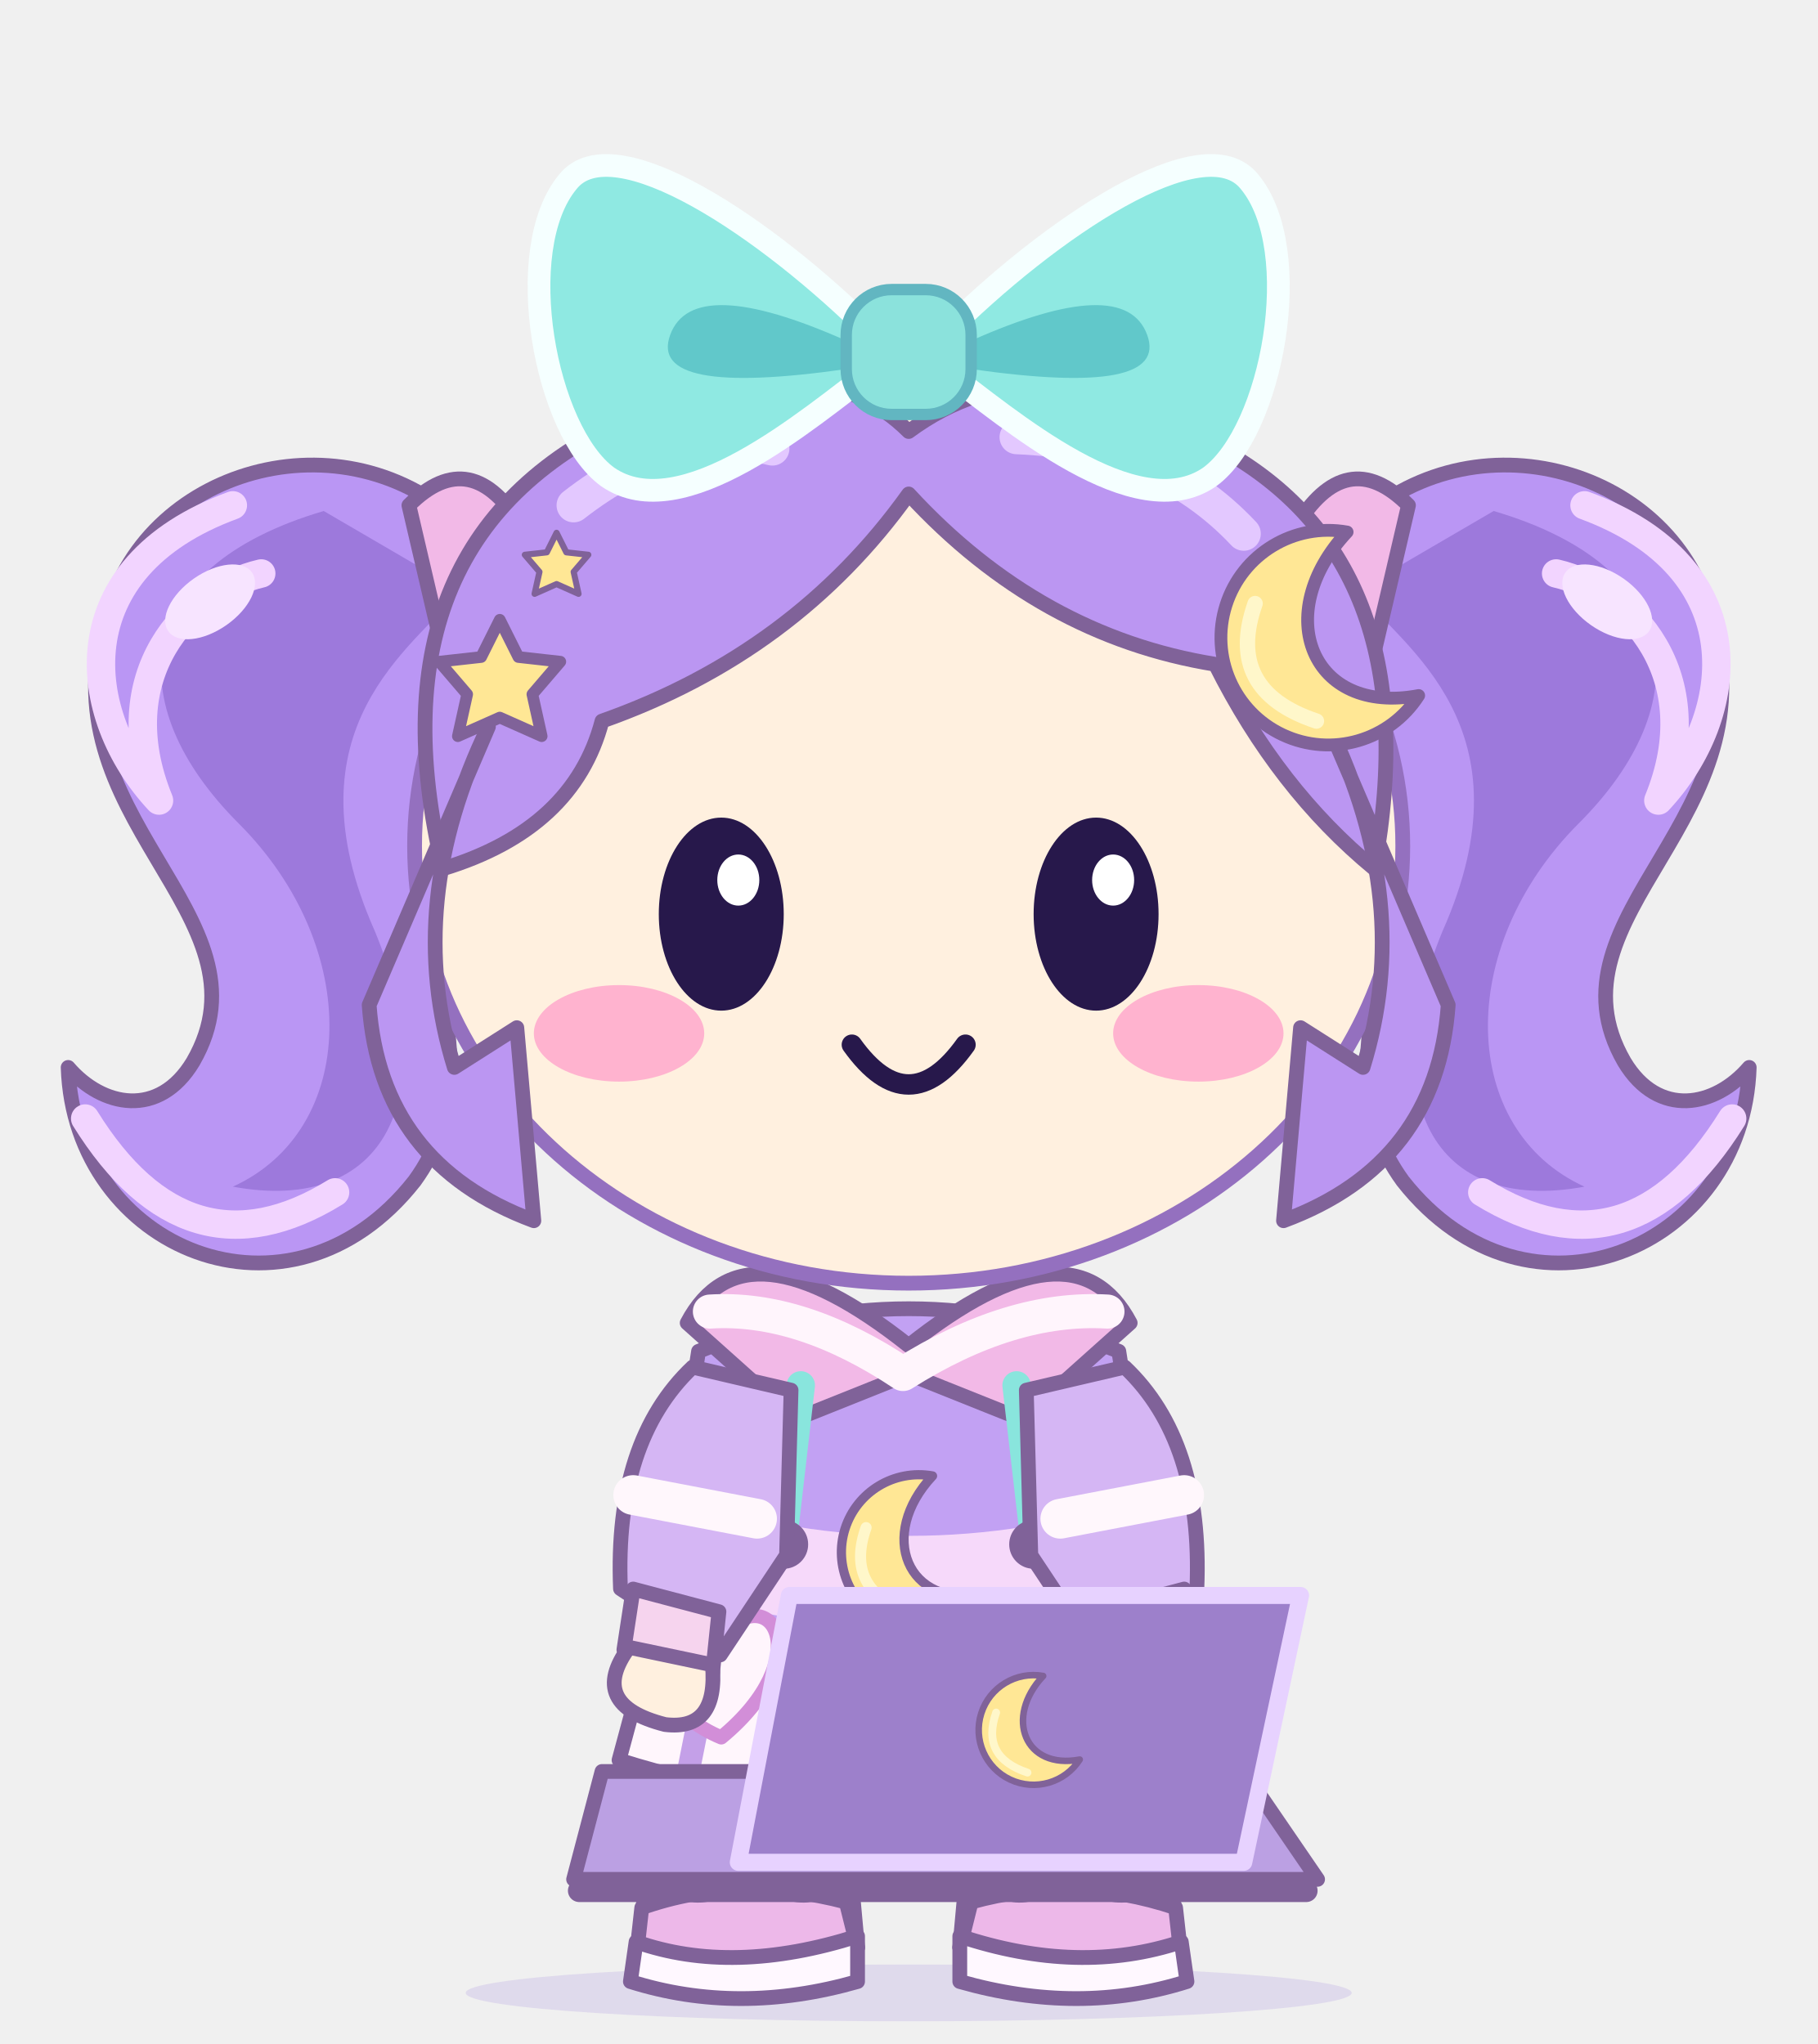
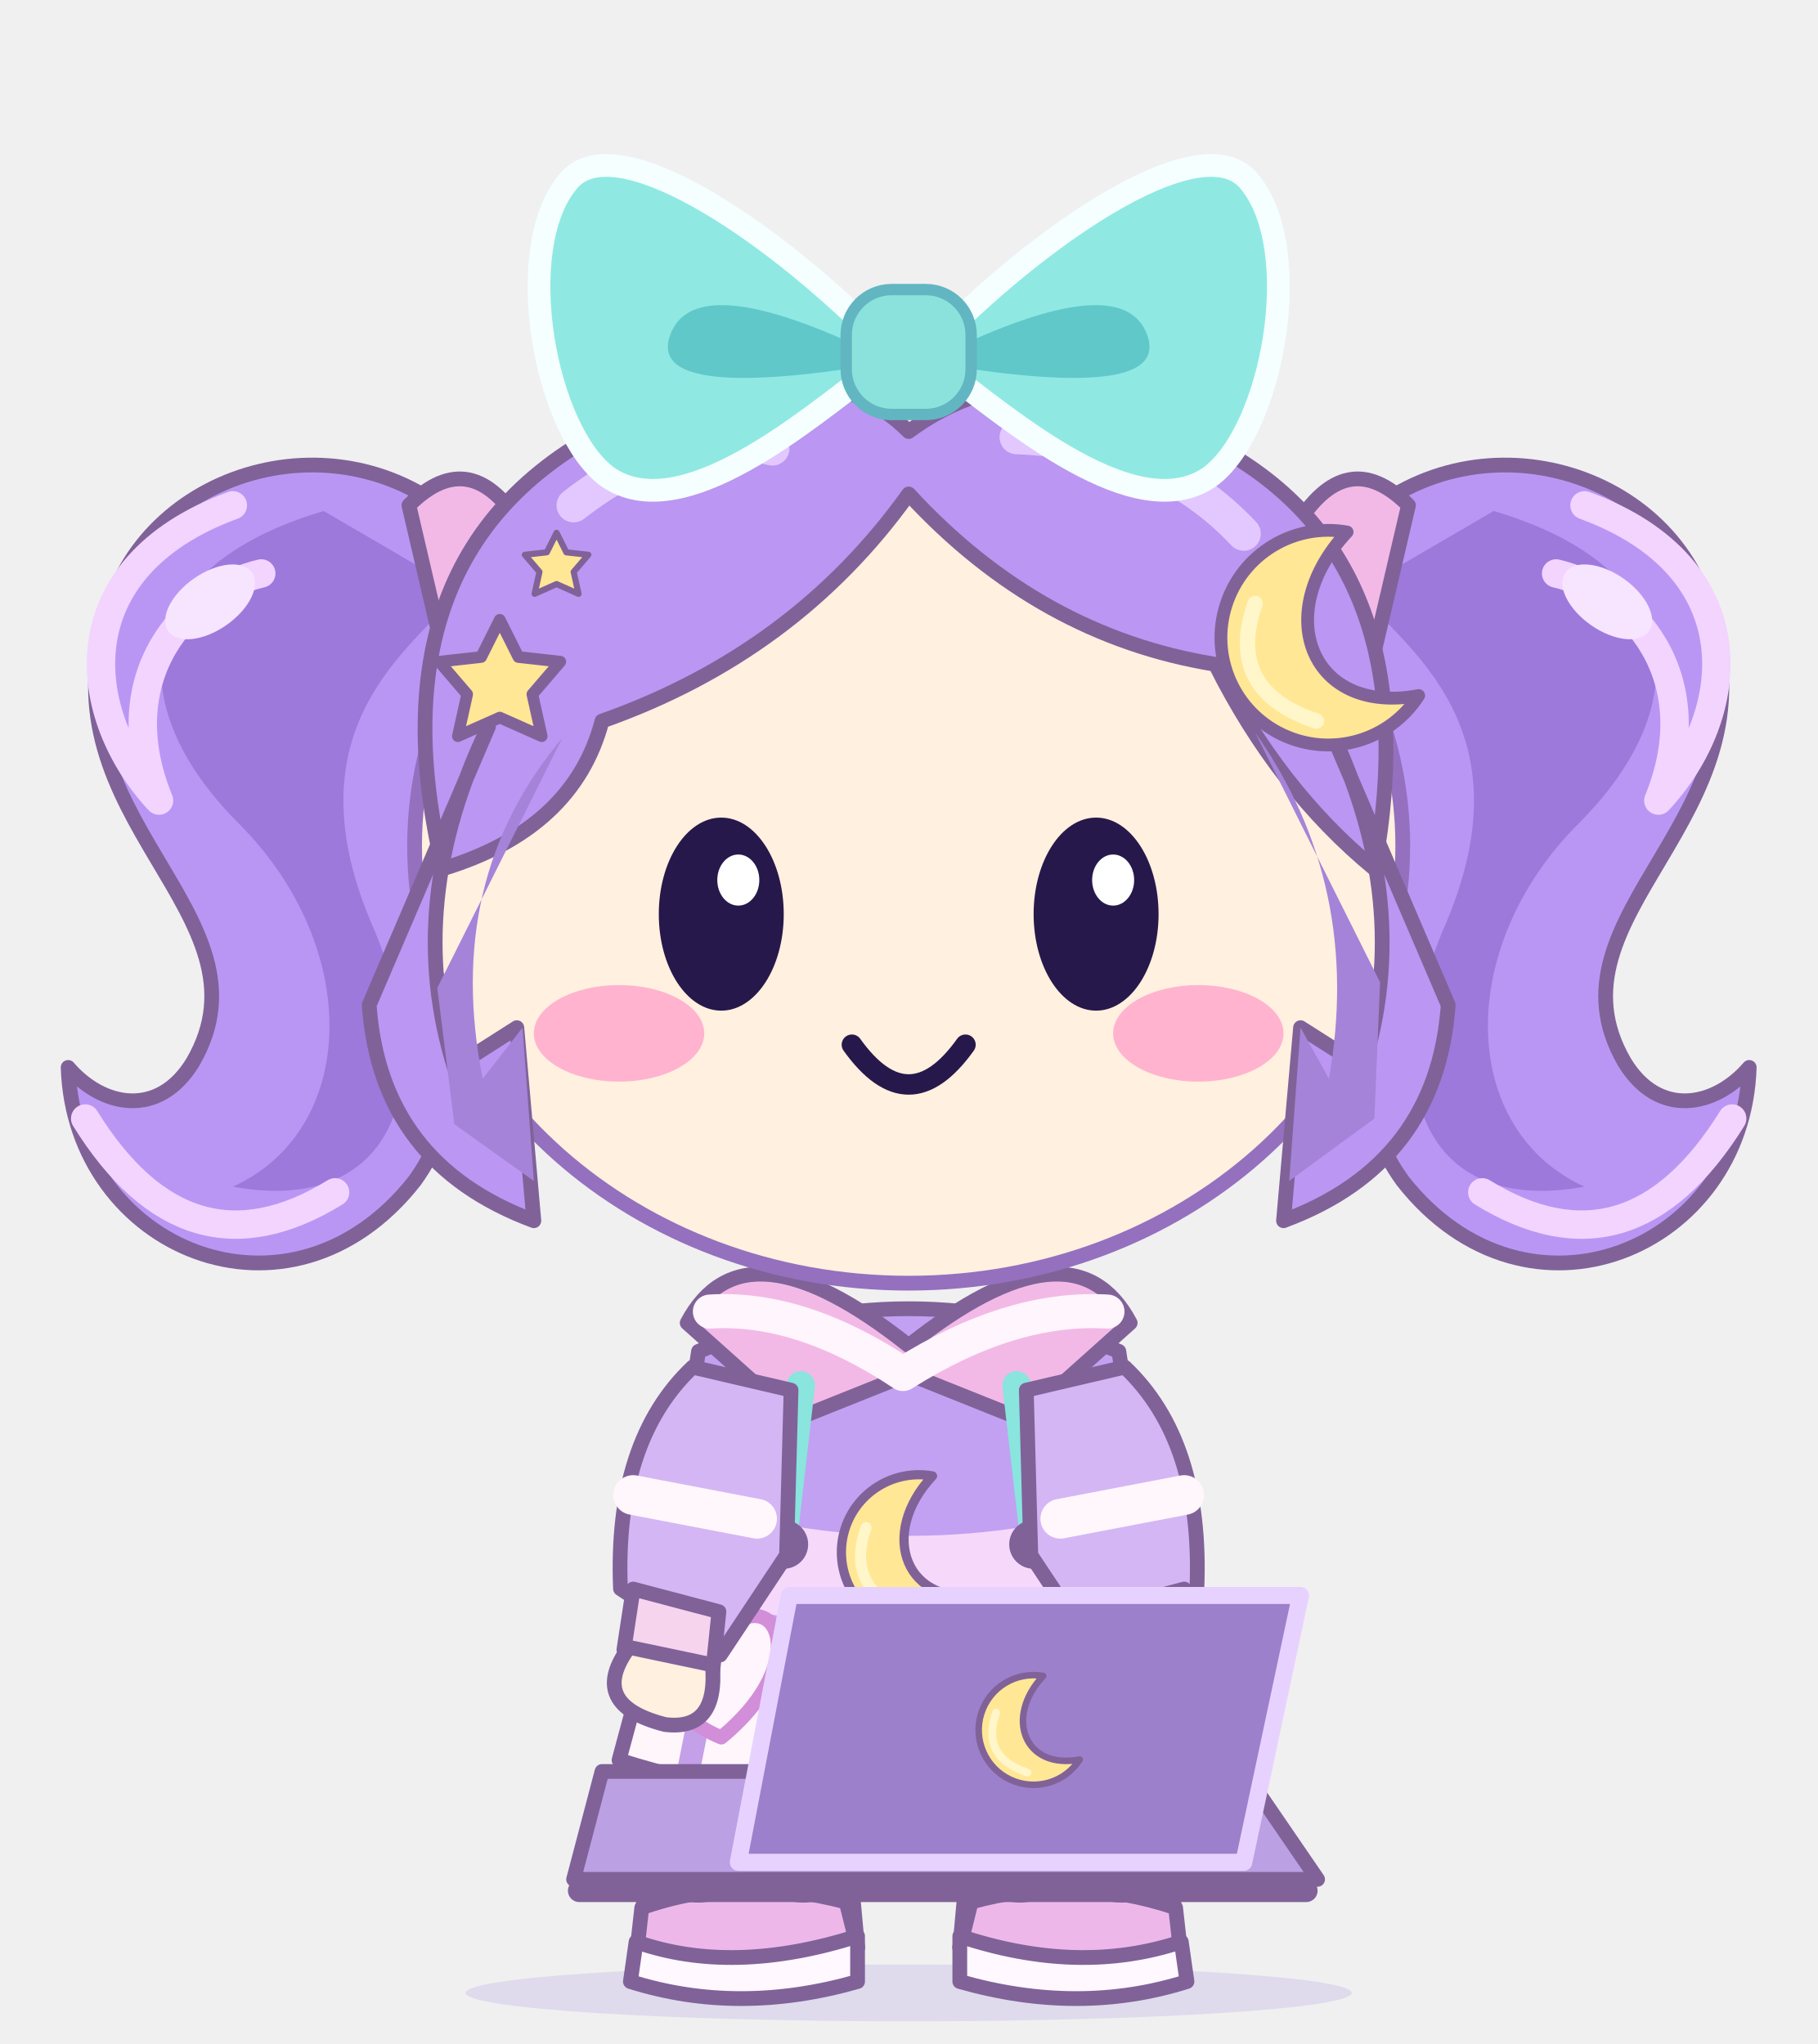
- <svg xmlns="http://www.w3.org/2000/svg" class="luna2" viewBox="0 0 320 360" preserveAspectRatio="xMidYMid meet" role="img" aria-label="Luna — working" data-state="working" data-outfit="home" data-reduced-motion="true" data-audio="unavailable" data-compact="false" data-character="luna">
+ <svg xmlns="http://www.w3.org/2000/svg" class="luna2" viewBox="0 0 320 360" preserveAspectRatio="xMidYMid meet" role="img" aria-label="Luna — working" data-character="luna" data-science-outfit="false" data-listening-disabled="false" data-state="working" data-outfit="home" data-reduced-motion="true" data-audio="unavailable" data-compact="false">
  <ellipse class="l2-ground" cx="160" cy="351" rx="78" ry="5" fill="#a58cdd" opacity=".22" />
  <g class="l2-character" fill="none" stroke="#806299" stroke-width="2.6" stroke-linecap="round" stroke-linejoin="round">
    <g transform="translate(0 0)">
      <g transform="translate(83 108)">
        <g class="l2-pigtail" style="transform-origin:0 0">
          <g transform="translate(-83 -108)">
            <path d="M83 94C62 72 26 82 19 108 7 144 49 161 34 187 28 197 18 195 12 188 13 220 51 236 73 208 89 186 68 162 78 141 88 125 101 110 83 94Z" fill="#ba96f4" />
            <path d="M57 90C23 100 21 124 42 145 64 167 63 199 41 209 68 214 78 193 66 164 50 128 73 114 81 104Z" fill="#9d79dc" stroke="none" />
            <path d="M41 89C11 100 14 126 28 141 19 119 33 104 46 101M15 197Q33 226 59 210" fill="none" stroke="#f2d4ff" stroke-width="5" />
            <ellipse cx="37" cy="106" rx="9" ry="5" transform="rotate(-35 37 106)" fill="#f7e4ff" stroke="none" />
            <path d="M72 89Q83 78 92 93L94 112 79 119Z" fill="#f2b9e7" />
          </g>
        </g>
      </g>
    </g>
    <g transform="translate(320 0) scale(-1 1)">
      <g transform="translate(83 108)">
        <g class="l2-pigtail" style="transform-origin:0 0">
          <g transform="translate(-83 -108)">
            <path d="M83 94C62 72 26 82 19 108 7 144 49 161 34 187 28 197 18 195 12 188 13 220 51 236 73 208 89 186 68 162 78 141 88 125 101 110 83 94Z" fill="#ba96f4" />
            <path d="M57 90C23 100 21 124 42 145 64 167 63 199 41 209 68 214 78 193 66 164 50 128 73 114 81 104Z" fill="#9d79dc" stroke="none" />
            <path d="M41 89C11 100 14 126 28 141 19 119 33 104 46 101M15 197Q33 226 59 210" fill="none" stroke="#f2d4ff" stroke-width="5" />
            <ellipse cx="37" cy="106" rx="9" ry="5" transform="rotate(-35 37 106)" fill="#f7e4ff" stroke="none" />
            <path d="M72 89Q83 78 92 93L94 112 79 119Z" fill="#f2b9e7" />
          </g>
        </g>
      </g>
    </g>
    <g class="l2-body">
      <g class="l2-feet">
        <path d="M123 300V324H145V300M175 300V324H197V300" fill="#fff0df" />
        <path d="M117 320Q132 313 149 321L151 343Q136 351 112 345L114 330Z M171 321Q188 313 203 320L206 330 208 345Q184 351 169 343Z" fill="#c2a1f3" />
        <path d="M113 336Q130 330 149 335L151 343Q132 350 112 345ZM171 335Q189 330 207 336L208 345Q189 350 169 343Z" fill="#edb8e9" />
        <path d="M112 342Q129 348 151 341V349Q130 355 111 349ZM169 341Q190 348 208 342L209 349Q190 355 169 349Z" fill="#fff8ff" />
        <g fill="#94e6e0" stroke-width="1.8">
          <path d="M132 326Q116 315 117 327T132 331Q147 339 146 327T132 326ZM188 326Q173 315 174 327T188 331Q203 339 202 327T188 326Z" />
          <circle cx="132" cy="329" r="4" />
          <circle cx="188" cy="329" r="4" />
+         </g>
+         <g class="liam-laces" fill="none" stroke="#f6f7ff" stroke-width="2.5">
+           <path d="m121 323 20 2m-21 3 21 2m38-5 20-2m-20 7 21-2" />
        </g>
      </g>
      <g class="l2-outfit-home">
        <path d="M123 238Q160 223 197 238L207 302Q160 318 113 302Z" fill="#c2a1f3" />
        <path d="M116 284Q158 298 204 284L211 310Q160 326 109 310Z" fill="#fff6fc" />
        <path d="M124 298 121 313M143 302 141 317M178 302 180 317M196 298 199 313" fill="none" stroke="#c4a0e8" stroke-width="4" />
        <path d="M120 264Q160 277 201 264V280Q160 293 118 280Z" fill="#f6d9fa" stroke="none" />
        <path d="M121 233Q131 214 160 237 189 214 199 233L180 250 160 242 140 250Z" fill="#f2b9e7" />
        <path d="M125 231Q141 230 159 242 178 230 195 231" fill="none" stroke="#fff5fc" stroke-width="6" />
        <path d="M141 244 138 270M179 244 182 270" fill="none" stroke="#89e5dd" stroke-width="5" />
        <circle cx="138" cy="272" r="3" fill="#89e5dd" />
        <circle cx="182" cy="272" r="3" fill="#89e5dd" />
        <path transform="translate(159 271) scale(0.65)" d="M8-17A21 21 0 1 0 22 15C1 19-7-1 8-17Z" fill="#ffe795" stroke="#806299" stroke-width="2.5" />
        <path transform="translate(159 271) scale(0.65)" d="M-10-3Q-16 14 2 20" fill="none" stroke="#fff7ca" stroke-width="3" />
        <g class="l2-detail" fill="#fff5fc" stroke="#d28ed8" stroke-width="2.5">
          <path d="M122 289C108 275 110 299 127 306 144 292 136 278 127 288Z" />
          <path d="M191 289C177 275 179 299 196 306 213 292 205 278 196 288Z" />
        </g>
      </g>
      <g class="l2-outfit-enterprise">
        <path d="M124 282H196L205 311Q160 323 115 311Z" fill="#8a73b6" />
        <path d="M126 235Q160 225 194 235L201 294Q180 304 160 293 140 304 119 294Z" fill="#9981c3" />
        <path d="M143 231 160 259 177 231Z" fill="#fff6fc" />
        <path d="M137 233 148 251 140 258 160 283 151 241M183 233 172 251 180 258 160 283 169 241" fill="#bfa0eb" />
        <path d="M151 240 160 247 169 240 168 255 160 250 152 255Z" fill="#8de3da" />
        <circle cx="160" cy="283" r="2.6" fill="#ffdfa3" stroke="none" />
        <path d="M126 281H140M180 281H194" stroke="#d9c2f5" stroke-width="3" />
        <g class="l2-detail">
          <path d="M179 250V268" stroke="#8de3da" stroke-width="3" />
          <rect x="172" y="263" width="17" height="22" rx="3" fill="#fff8ee" />
          <circle cx="180.5" cy="270" r="3" fill="#c3a3ef" stroke="none" />
          <path d="M176 278H185" stroke="#8de3da" />
        </g>
      </g>
+       <g class="liam-clothes">
+         <path d="M123 286H197L199 322H174L166 304H154L146 322H121Z" fill="#697cc0" />
+         <path d="M127 303v14m66-14v14M160 293v9" stroke="#485d9d" />
+         <path d="M123 238Q160 223 197 238L207 302Q160 318 113 302Z" fill="#7d91d6" />
+         <path d="M121 233Q131 214 160 237 189 214 199 233L180 250 160 242 140 250Z" fill="#657bbd" />
+         <path d="M125 231Q141 230 159 242 178 230 195 231" fill="none" stroke="#d6e3ff" stroke-width="5" />
+         <path d="M142 244v23m36-23v23" stroke="#e5eaff" stroke-width="3" />
+         <g transform="translate(160 276) rotate(-22)" stroke="#ffe9ae" stroke-width="2">
+           <circle r="11" fill="#f5d786" />
+           <ellipse rx="21" ry="6" fill="none" />
+           <path d="M-20 0q16 10 40 0" fill="none" stroke="#fff2c5" />
+         </g>
+         <g class="liam-labcoat">
+           <path d="M123 238 141 230 157 251 152 307 113 302Z M197 238 179 230 163 251 168 307 207 302Z" fill="#fff9ef" stroke="#6e80bd" />
+           <path d="m141 230-6 17 11 7-12 10 18 16m27-50 6 17-11 7 12 10-18 16" fill="#e4e9ff" stroke="#7a8ac2" />
+           <path d="m121 282 21 3-2 14-21-3Z m58 3 21-3 2 14-21 3Z" fill="#f6f5ff" stroke="#8d9dcf" stroke-width="1.8" />
+           <path d="m124 255-2 15m6-17-1 16" stroke="#849dd5" stroke-width="3" />
+           <path d="m185 252 3 13" stroke="#d5b267" stroke-width="2" />
+           <path d="m179 266 17-3 3 17-18 3Z" fill="#dae8ff" stroke="#7a8ac2" stroke-width="1.7" />
+           <circle cx="189" cy="270" r="2" fill="#8aa8da" stroke="none" />
+           <path d="m185 276 8-1" stroke="#8aa8da" stroke-width="1.3" />
+         </g>
+       </g>
      <g transform="translate(0 0)">
        <g transform="translate(126 240)">
          <g class="l2-arm l2-arm-left" style="transform-origin:0 0">
            <g transform="translate(-126 -240)">
              <path d="M122 239Q104 245 94 269L105 287 123 276 136 250Z" class="l2-sleeve" fill="#d5b6f4" />
              <path d="M96 270 108 280 102 290 90 279Z" fill="#f6d4ee" />
              <path d="M91 279Q80 285 91 294 99 299 103 288Z" fill="#fff0df" />
              <path class="l2-detail" d="M103 255 121 268" stroke="#fff7fc" stroke-width="7" />
            </g>
          </g>
        </g>
      </g>
      <g transform="translate(320 0) scale(-1 1)">
        <g transform="translate(126 240)">
          <g class="l2-arm l2-arm-right" style="transform-origin:0 0">
            <g transform="translate(-126 -240)">
              <path d="M122 239Q104 245 94 269L105 287 123 276 136 250Z" class="l2-sleeve" fill="#d5b6f4" />
              <path d="M96 270 108 280 102 290 90 279Z" fill="#f6d4ee" />
              <path d="M91 279Q80 285 91 294 99 299 103 288Z" fill="#fff0df" />
              <path class="l2-detail" d="M103 255 121 268" stroke="#fff7fc" stroke-width="7" />
            </g>
          </g>
        </g>
      </g>
    </g>
    <g transform="translate(160 213)">
      <g class="l2-head-pose" style="transform-origin:0 0">
        <g transform="translate(-160 -213)">
          <ellipse class="l2-face-base" cx="160" cy="149" rx="87" ry="77" fill="#fff0df" stroke="#9470bf" />
          <g class="l2-cheeks" fill="#ffb3cf" stroke="none">
            <ellipse cx="109" cy="182" rx="15" ry="8.5" />
            <ellipse cx="211" cy="182" rx="15" ry="8.5" />
          </g>
          <g class="l2-eye-gaze" fill="#27184b" stroke="none">
            <g class="l2-eyes-open">
              <ellipse cx="127" cy="157" rx="11" ry="17" />
              <ellipse cx="193" cy="157" rx="11" ry="17" />
              <ellipse cx="130" cy="151" rx="3.7" ry="4.5" fill="#fff" />
              <ellipse cx="196" cy="151" rx="3.7" ry="4.5" fill="#fff" />
            </g>
          </g>
          <g class="l2-eyes-shut" fill="none" stroke="#27184b" stroke-width="4.5">
            <path d="M116 160Q127 147 138 160M182 160Q193 147 204 160" />
          </g>
          <g class="l2-eyes-blink" fill="none" stroke="#27184b" stroke-width="3.5">
            <path d="M117 160Q127 165 137 160M183 160Q193 165 203 160" />
          </g>
          <g class="l2-brows" fill="none" stroke="#9470bf" stroke-width="3">
            <path d="M117 132 132 130M188 130 203 132" />
          </g>
          <g fill="none" stroke="#27184b" stroke-width="3.6">
            <path class="l2-mouth-smile" d="M150 184Q160 198 170 184" />
            <path class="l2-mouth-concern" d="M152 191Q160 186 168 191" />
          </g>
          <g class="l2-mouth-small">
            <ellipse cx="160" cy="188" rx="6" ry="7" fill="#44234f" stroke="#27184b" stroke-width="2" />
          </g>
          <g class="l2-mouth-wide">
            <path d="M149 182H171Q172 200 160 200 148 200 149 182Z" fill="#44234f" stroke="#27184b" stroke-width="2" />
            <path d="M153 195Q160 189 167 195Q160 202 153 195Z" fill="#f7a5c8" stroke="none" />
          </g>
          <g class="l2-front-hair" fill="#bb96f2">
            <path d="M78 153Q64 94 112 73 144 60 160 76 183 59 213 78 252 98 242 153 225 139 214 117 183 112 160 87 140 115 106 127 101 146 78 153Z" />
            <path d="M86 128Q71 159 80 188L91 181 94 215Q67 205 65 177Z M234 128Q249 159 240 188L229 181 226 215Q253 205 255 177Z" />
+             <path d="M99 130Q78 155 85 190L92 181 94 208 80 198 77 174Z M221 129Q240 156 234 190L229 181 227 208 242 197 243 173Z" fill="#a583d9" stroke="none" />
            <path d="M101 89Q119 75 136 79M179 77Q204 78 219 94" fill="none" stroke="#e3c8ff" stroke-width="6" />
          </g>
          <g class="l2-accessories">
            <path d="M154 59C135 40 108 22 100 32 90 44 96 76 107 84 120 93 142 74 154 65Z M166 59C185 40 212 22 220 32 230 44 224 76 213 84 200 93 178 74 166 65Z" fill="#8fe9e2" stroke="#f5ffff" stroke-width="4" />
            <path d="M149 60Q122 48 118 59T149 65M171 60Q198 48 202 59T171 65" fill="#61c8ca" stroke="none" />
            <rect x="149" y="51" width="22" height="22" rx="8" fill="#8be2dc" stroke="#62b6c1" stroke-width="2" />
            <path transform="translate(230 109) scale(0.9)" d="M8-17A21 21 0 1 0 22 15C1 19-7-1 8-17Z" fill="#ffe795" stroke="#806299" stroke-width="2.5" />
            <path transform="translate(230 109) scale(0.9)" d="M-10-3Q-16 14 2 20" fill="none" stroke="#fff7ca" stroke-width="3" />
            <g class="l2-detail">
              <path transform="translate(88 119) scale(0.82)" d="M0-12 4-4 13-3 7 4 9 13 0 9-9 13-7 4-13-3-4-4Z" fill="#ffe795" stroke="#806299" stroke-width="2.5" stroke-linejoin="round" />
              <path transform="translate(98 99) scale(0.43)" d="M0-12 4-4 13-3 7 4 9 13 0 9-9 13-7 4-13-3-4-4Z" fill="#ffe795" stroke="#806299" stroke-width="2.5" stroke-linejoin="round" />
            </g>
          </g>
+           <g class="liam-hair" fill="#9faef5" stroke="#727aca" stroke-width="2.3">
+             <path d="M146 47Q170 22 150 22 127 26 119 38 122 16 145 13 176 9 181 28 184 40 171 48Z" />
+             <path d="M89 75Q74 92 61 87L68 99Q59 110 42 106 46 123 62 127L51 137Q40 139 34 132 37 154 62 157L51 167 40 165Q47 184 69 182L59 191 48 191Q58 210 82 201L88 215 106 197 111 137 213 134 221 200Q236 217 252 204L243 196Q268 194 276 178 263 185 252 175 276 169 278 151 267 162 251 148 277 142 279 122 266 137 250 122 262 111 256 98 249 103Q239 84 232 75 213 52 175 52 125 44 89 75Z" />
+             <path d="M66 127Q82 119 86 99 77 133 62 143L76 148Q82 166 69 175 90 174 99 151L101 186 87 200 80 192 69 197 71 178 60 176 69 157 59 153 72 139Z M230 108Q226 138 243 150L234 159 247 175 235 182 243 198 224 190 219 145Z" fill="#7d8ee0" stroke="none" />
+             <path d="M87 140Q78 99 105 80 125 62 157 70 178 55 202 72 235 81 237 119L229 149Q213 148 201 128L204 144Q180 137 169 112L166 141Q147 134 138 109 133 135 113 143L118 128Q104 146 88 150Z" />
+             <path d="M156 76Q139 91 153 120L164 131 162 110 172 122Q162 94 169 76 M198 81Q216 105 222 127L229 136 225 111 217 90Z" fill="#bec7ff" stroke="none" />
+             <path d="M94 98Q90 119 81 128M122 82Q109 92 108 106M177 74Q188 70 198 78M57 146q8 5 15 3M244 159q13 9 21 1" fill="none" stroke="#e0e9ff" stroke-width="4" />
+             <path d="M133 28q17-16 31-6" fill="none" stroke="#e0e9ff" stroke-width="3" />
+           </g>
+           <g class="liam-goggles" stroke="#39375e" stroke-width="3.5">
+             <path d="M82 104Q88 52 160 56 226 53 239 105" fill="none" stroke-width="9" />
+             <path d="M145 65Q160 57 175 65" fill="none" stroke-width="7" />
+             <g transform="rotate(-17 120 64)">
+               <ellipse cx="120" cy="64" rx="30" ry="21" fill="#9692b5" />
+               <ellipse cx="120" cy="62" rx="24" ry="15" fill="#c4d7ff" stroke="#f5eaff" stroke-width="2.5" />
+               <path d="m107 68 18-19m-8 23 17-18" stroke="#fff9ef" stroke-width="4" />
+             </g>
+             <g transform="rotate(17 200 64)">
+               <ellipse cx="200" cy="64" rx="30" ry="21" fill="#9692b5" />
+               <ellipse cx="200" cy="62" rx="24" ry="15" fill="#c4d7ff" stroke="#f5eaff" stroke-width="2.5" />
+               <path d="m186 66 17-18m-7 23 15-17" stroke="#fff9ef" stroke-width="4" />
+             </g>
+           </g>
+           <g class="liam-moon">
+             <path transform="translate(226 106) scale(0.88)" d="M8-17A21 21 0 1 0 22 15C1 19-7-1 8-17Z" fill="#ffe795" stroke="#806299" stroke-width="2.5" />
+             <path transform="translate(226 106) scale(0.88)" d="M-10-3Q-16 14 2 20" fill="none" stroke="#fff7ca" stroke-width="3" />
+           </g>
+           <g class="liam-glasses" fill="none" stroke="#35365d" stroke-width="3.2">
+             <circle cx="126" cy="162" r="25" />
+             <circle cx="194" cy="162" r="25" />
+             <path d="M151 160q9-7 18 0m-68-4-13-5m131 5 13-5" />
+             <path d="M110 146q7-5 13-4M178 146q7-5 13-4" stroke="#fff" stroke-width="2" />
+           </g>
          <g class="l2-sleep-mask">
            <path d="M88 153 104 159M216 159 232 153" fill="none" stroke="#9b79cb" stroke-width="7" />
            <path d="M104 146Q124 136 147 146 160 152 173 146 196 136 216 146L216 174Q198 193 177 178 160 168 143 178 122 193 104 174Z" fill="#b792ee" stroke="#f0d9ff" stroke-width="3" />
            <path d="M117 163Q127 174 138 163M182 163Q193 174 203 163" fill="none" stroke="#fff0ff" stroke-width="3" />
            <path transform="translate(160 153) scale(0.34)" d="M8-17A21 21 0 1 0 22 15C1 19-7-1 8-17Z" fill="#ffe795" stroke="#806299" stroke-width="2.5" />
            <path transform="translate(160 153) scale(0.34)" d="M-10-3Q-16 14 2 20" fill="none" stroke="#fff7ca" stroke-width="3" />
          </g>
          <g class="l2-mouth-snore" fill="#44234f" stroke="#27184b" stroke-width="2">
            <path class="l2-snore-closed" d="M155 193Q160 198 165 193" fill="none" stroke-width="3.4" stroke-linecap="round" />
            <ellipse class="l2-snore-open" cx="160" cy="194" rx="6" ry="8" />
            <path class="l2-snore-tongue" d="M156 198Q160 194 164 198Q160 203 156 198Z" fill="#f7a5c8" stroke="none" />
          </g>
        </g>
      </g>
    </g>
    <g class="l2-hand-think">
      <path d="M116 247Q112 236 127 225L143 230Q141 247 126 255Z" class="l2-sleeve" fill="#d5b6f4" />
      <path d="M127 226 131 219 145 225 142 232Z" fill="#f6d4ee" />
      <path d="M132 221Q126 210 133 208L138 214Q134 201 141 203L146 215Q153 209 154 216L145 228Z" fill="#fff0df" />
    </g>
    <g class="l2-laptop">
      <path d="M106 312H219L232 331H101Z" fill="#bba0e3" />
      <path d="M139 281H229L219 328H130Z" fill="#9d80cb" stroke="#e7d2ff" stroke-width="3" />
      <path transform="translate(180 303) scale(0.46)" d="M8-17A21 21 0 1 0 22 15C1 19-7-1 8-17Z" fill="#ffe795" stroke="#806299" stroke-width="2.5" />
      <path transform="translate(180 303) scale(0.46)" d="M-10-3Q-16 14 2 20" fill="none" stroke="#fff7ca" stroke-width="3" />
      <path d="M102 333H230" stroke="#806299" stroke-width="4" />
    </g>
  </g>
  <g class="l2-effects" stroke="none">
    <g class="l2-thinking-dots" fill="#f8e9ff">
      <circle cx="146" cy="14" r="3" />
      <circle cx="160" cy="14" r="3" />
      <circle cx="174" cy="14" r="3" />
    </g>
    <g class="l2-listening-lines" fill="none" stroke="#93ede5" stroke-width="4">
-       <path d="M23 65 31 77M40 57 44 71M291 65 283 77M274 57 270 71" />
+       <path d="m271 43 4-18m11 26 13-15m-5 29 20-6" />
    </g>
    <g class="l2-sparkles">
      <path transform="translate(40 244) scale(0.65)" d="M0-12 4-4 13-3 7 4 9 13 0 9-9 13-7 4-13-3-4-4Z" fill="#ffe795" stroke="#806299" stroke-width="2.5" stroke-linejoin="round" />
      <path transform="translate(278 238) scale(0.8)" d="M0-12 4-4 13-3 7 4 9 13 0 9-9 13-7 4-13-3-4-4Z" fill="#ffe795" stroke="#806299" stroke-width="2.5" stroke-linejoin="round" />
      <path transform="translate(273 47) scale(0.45)" d="M0-12 4-4 13-3 7 4 9 13 0 9-9 13-7 4-13-3-4-4Z" fill="#ffe795" stroke="#806299" stroke-width="2.5" stroke-linejoin="round" />
    </g>
    <g class="l2-oops" fill="#ffe795">
      <path d="M270 77 274 91 278 77Z" />
      <circle cx="274" cy="98" r="2.5" />
    </g>
    <g class="l2-zzz" fill="#e8d0ff" font-family="system-ui,sans-serif" font-weight="700">
      <text x="260" y="145" font-size="14">z</text>
      <text x="277" y="127" font-size="20">z</text>
      <text x="292" y="104" font-size="25">Z</text>
    </g>
  </g>
  <style>/* Every animated group has one transform owner. Face/head never scale. */
.luna2 { display:block; width:100%; height:auto; aspect-ratio:8/9; overflow:hidden; }
.luna2 * { transform-box:view-box; }
.luna2 .l2-outfit-enterprise,
.luna2 .l2-eyes-shut,.luna2 .l2-eyes-blink,.luna2 .l2-mouth-small,.luna2 .l2-mouth-wide,
.luna2 .l2-mouth-concern,.luna2 .l2-mouth-snore,.luna2 .l2-sleep-mask,.luna2 .l2-laptop,.luna2 .l2-effects &gt; g,
.luna2 .l2-hand-think,.luna2 .l2-listening-glow,.luna2 .l2-brows { opacity:0; }
.luna2[data-outfit="enterprise"] .l2-outfit-home { display:none; }
.luna2[data-outfit="enterprise"] .l2-outfit-enterprise { opacity:1; }
.luna2[data-outfit="enterprise"] .l2-sleeve { fill:#9981c3; }
.luna2[data-compact="true"] .l2-detail { display:none; }
.luna2[data-state="listening"] .l2-listening-lines { opacity:.85; }
.luna2[data-state="thinking"] .l2-thinking-dots { opacity:1; }
.luna2[data-state="thinking"] .l2-eye-gaze { transform:translate(3px,-4px); }
.luna2[data-state="thinking"] .l2-head-pose { transform:rotate(-4deg); }
.luna2[data-state="thinking"] .l2-arm-left { opacity:0; }
.luna2[data-state="thinking"] .l2-hand-think { opacity:1; }
.luna2[data-state="working"] .l2-laptop { opacity:1; }
.luna2[data-state="working"] .l2-eye-gaze { transform:translate(0,4px); }
.luna2[data-state="working"] .l2-arm { transform:rotate(-25deg); }
.luna2[data-state="happy"] .l2-eyes-open,
.luna2[data-state="sleeping"] .l2-eyes-open { opacity:0; }
.luna2[data-state="happy"] .l2-eyes-shut,
.luna2[data-state="happy"] .l2-sparkles { opacity:1; }
.luna2[data-state="happy"] .l2-mouth-smile,
.luna2[data-state="error"] .l2-mouth-smile { opacity:0; }
.luna2[data-state="happy"] .l2-mouth-wide { opacity:1; }
.luna2[data-state="error"] .l2-mouth-small,
.luna2[data-state="error"] .l2-oops,.luna2[data-state="error"] .l2-brows { opacity:1; }
.luna2[data-state="sleeping"] .l2-mouth-smile { opacity:0; }
.luna2[data-state="sleeping"] .l2-sleep-mask,
.luna2[data-state="sleeping"] .l2-zzz { opacity:1; }
.luna2[data-state="sleeping"] .l2-mouth-snore { opacity:1; }
.luna2[data-state="sleeping"] .l2-snore-open,
.luna2[data-state="sleeping"] .l2-snore-tongue { opacity:0; animation:l2-snore-open 3.6s steps(1,end) infinite; }
.luna2[data-state="sleeping"] .l2-snore-closed { opacity:1; animation:l2-snore-closed 3.6s steps(1,end) infinite; }
.luna2[data-state="talking"] .l2-mouth-smile { opacity:0; }
.luna2[data-state="talking"] .l2-mouth-small { opacity:1; }

/* Static proportions were raster-checked before motion was introduced. */
.luna2 .l2-character { animation:l2-breathe 5.6s ease-in-out infinite; }
.luna2 .l2-pigtail { animation:l2-hair 6.7s ease-in-out infinite; }
.luna2 .l2-head-pose,.luna2 .l2-eye-gaze,.luna2 .l2-arm { transition:transform 360ms ease; }
.luna2:not([data-state="sleeping"]):not([data-state="happy"]) .l2-eyes-open { animation:l2-blink-open 17s steps(1,end) infinite; }
.luna2:not([data-state="sleeping"]):not([data-state="happy"]) .l2-eyes-blink { animation:l2-blink-shut 17s steps(1,end) infinite; }
.luna2[data-state="listening"] .l2-pigtail { animation:l2-perk 3.8s ease-in-out infinite; }
.luna2[data-state="thinking"] .l2-thinking-dots circle { animation:l2-dot 1.8s ease-in-out infinite; }
.luna2[data-state="thinking"] .l2-thinking-dots circle:nth-child(2) { animation-delay:.25s; }
.luna2[data-state="thinking"] .l2-thinking-dots circle:nth-child(3) { animation-delay:.5s; }
.luna2[data-state="working"] .l2-arm { animation:l2-type .85s ease-in-out infinite; }
.luna2[data-state="working"] .l2-arm-right { animation-delay:.42s; }
.luna2[data-state="working"] .l2-eye-gaze { animation:l2-glance 7s ease-in-out infinite; }
.luna2[data-state="talking"][data-audio="unavailable"] .l2-mouth-small { animation:l2-mouth-a .64s steps(1,end) infinite; }
.luna2[data-state="talking"][data-audio="unavailable"] .l2-mouth-wide { animation:l2-mouth-b .64s steps(1,end) infinite; }
.luna2[data-state="talking"][data-audio="closed"] .l2-mouth-small { opacity:0; }
.luna2[data-state="talking"][data-audio="closed"] .l2-mouth-smile { opacity:1; }
.luna2[data-state="talking"][data-audio="wide"] .l2-mouth-small { opacity:0; }
.luna2[data-state="talking"][data-audio="wide"] .l2-mouth-wide { opacity:1; }
.luna2[data-state="happy"] .l2-character { animation:l2-celebrate .85s ease-out 1; }
.luna2[data-state="happy"] .l2-sparkles { animation:l2-sparkle 1.4s ease-out 1; }
.luna2[data-state="error"] .l2-mouth-small { animation:l2-surprise 1.1s steps(1,end) forwards; }
.luna2[data-state="error"] .l2-mouth-concern { animation:l2-concern 1.1s steps(1,end) forwards; }
.luna2[data-state="sleeping"] .l2-character { animation-duration:6.8s; }
.luna2[data-state="sleeping"] .l2-head-pose { animation:l2-sleep-bob 4.8s ease-in-out infinite; }
.luna2[data-state="sleeping"] .l2-zzz { animation:l2-drift 5s ease-in-out infinite; }
@keyframes l2-breathe { 0%,100% { transform:translateY(0); } 50% { transform:translateY(-2px); } }
@keyframes l2-hair { 0%,100% { transform:rotate(0); } 50% { transform:rotate(1deg); } }
@keyframes l2-perk { 0%,100% { transform:rotate(3deg); } 50% { transform:rotate(4deg); } }
/* Unequal blink intervals (3.4, 5.3, 2.5, 5.8 seconds), no eye/face scaling. */
@keyframes l2-blink-open { 0%,21%,52%,67%,100% { opacity:1; } 20%,51%,66% { opacity:0; } }
@keyframes l2-blink-shut { 0%,21%,52%,67%,100% { opacity:0; } 20%,51%,66% { opacity:1; } }
@keyframes l2-dot { 0%,100% { opacity:.35; } 50% { opacity:1; } }
@keyframes l2-type { 0%,100% { transform:rotate(-25deg) translateY(0); } 50% { transform:rotate(-25deg) translateY(5px); } }
@keyframes l2-sleep-bob { 0%,100% { transform:translateY(0) rotate(0); } 50% { transform:translateY(1.5px) rotate(.6deg); } }
@keyframes l2-snore-open { 0%,28%,64%,100% { opacity:0; } 34%,58% { opacity:1; } }
@keyframes l2-snore-closed { 0%,28%,64%,100% { opacity:1; } 34%,58% { opacity:0; } }
@keyframes l2-glance { 0%,65%,100% { transform:translateY(4px); } 75%,90% { transform:translateY(0); } }
@keyframes l2-mouth-a { 0%,55%,100% { opacity:1; } 25%,75% { opacity:0; } }
@keyframes l2-mouth-b { 0%,55%,100% { opacity:0; } 25%,75% { opacity:1; } }
@keyframes l2-celebrate { 0%,65%,100% { transform:translateY(0); } 30% { transform:translateY(-7px); } 80% { transform:translateY(-2px); } }
@keyframes l2-sparkle { 0% { opacity:0; } 30%,70%,100% { opacity:1; } }
@keyframes l2-surprise { 0% { opacity:1; } 100% { opacity:0; } }
@keyframes l2-concern { 0% { opacity:0; } 100% { opacity:1; } }
@keyframes l2-drift { 0%,100% { opacity:.35; transform:translateY(0); } 50% { opacity:.9; transform:translateY(-7px); } }
.luna2[data-paused="true"] * { animation-play-state:paused !important; }
.luna2[data-reduced-motion="true"] * { animation:none !important; transition:none !important; }
@media (prefers-reduced-motion:reduce) { .luna2 * { animation:none !important; transition:none !important; } }
+ /* Liam shares the face, pose groups, and controller. Wardrobe never remounts SVG. */
+ .luna2 .liam-hair,.luna2 .liam-clothes,.luna2 .liam-goggles,.luna2 .liam-labcoat,.luna2 .liam-glasses,.luna2 .liam-moon,.luna2 .liam-laces { display:none; }
+ .luna2[data-character="liam"] .l2-pigtail,.luna2[data-character="liam"] .l2-front-hair,.luna2[data-character="liam"] .l2-accessories,.luna2[data-character="liam"] .l2-outfit-home,.luna2[data-character="liam"] .l2-outfit-enterprise { display:none; }
+ .luna2[data-character="liam"] .liam-hair,.luna2[data-character="liam"] .liam-clothes,.luna2[data-character="liam"] .liam-glasses,.luna2[data-character="liam"] .liam-moon { display:inline; }
+ .luna2[data-character="liam"] .l2-sleeve { fill:#8fa2e1; }
+ .luna2[data-character="liam"][data-science-outfit="true"] .liam-labcoat,.luna2[data-character="liam"][data-science-outfit="true"] .liam-goggles { display:inline; }
+ .luna2[data-character="liam"][data-science-outfit="true"] .l2-sleeve { fill:#fffdf5; }
+ .luna2[data-character="liam"][data-science-outfit="true"] .liam-goggles { animation:liam-adjust .7s ease-out 1; transform-origin:160px 80px; }
+ .luna2[data-listening-disabled="true"] .l2-sleep-mask { opacity:1; }
+ @keyframes liam-adjust { 50% { transform:translateY(-3px) rotate(-2deg); } }
+ @media(prefers-reduced-motion:reduce) { .luna2 .liam-goggles { animation:none!important; } }
+ .luna2[data-reduced-motion="true"] .liam-goggles,.luna2[data-paused="true"] .liam-goggles { animation:none; }
+ .luna2[data-character="liam"] .l2-feet &gt; path:nth-child(2) { fill:#8eafd8; }
+ .luna2[data-character="liam"] .l2-feet &gt; path:nth-child(3) { fill:#b9d7e9; }
+ .luna2[data-character="liam"] .l2-feet &gt; g { display:none; }
+ .luna2[data-character="liam"] .liam-laces { display:inline; }
+ .luna2[data-character="liam"] .l2-arm path[fill="#f6d4ee"],.luna2[data-character="liam"] .l2-hand-think path[fill="#f6d4ee"] { fill:#dce6ff; }
+ .luna2[data-character="liam"] .l2-feet &gt; path:nth-child(2) { fill:#7287c8; }
+ .luna2[data-character="liam"] .l2-feet &gt; path:nth-child(3) { fill:#d9e4ff; }
+ .luna2[data-character="liam"][data-state="sleeping"] .liam-glasses,
+ .luna2[data-character="liam"][data-listening-disabled="true"] .liam-glasses { display:none; }
+ .luna2[data-state="listening"] .l2-listening-lines { stroke:#ffe9ac; }
+ .luna2[data-state="listening"] .l2-brows { opacity:1; }
+ .luna2[data-state="listening"] .l2-mouth-smile { opacity:0; }
+ .luna2[data-state="listening"] .l2-mouth-concern { opacity:1; }
+ .luna2[data-character="liam"][data-state="listening"] .l2-mouth-concern { opacity:0; }
+ .luna2[data-character="liam"][data-state="listening"] .l2-mouth-small { opacity:1; }
</style>
</svg>
